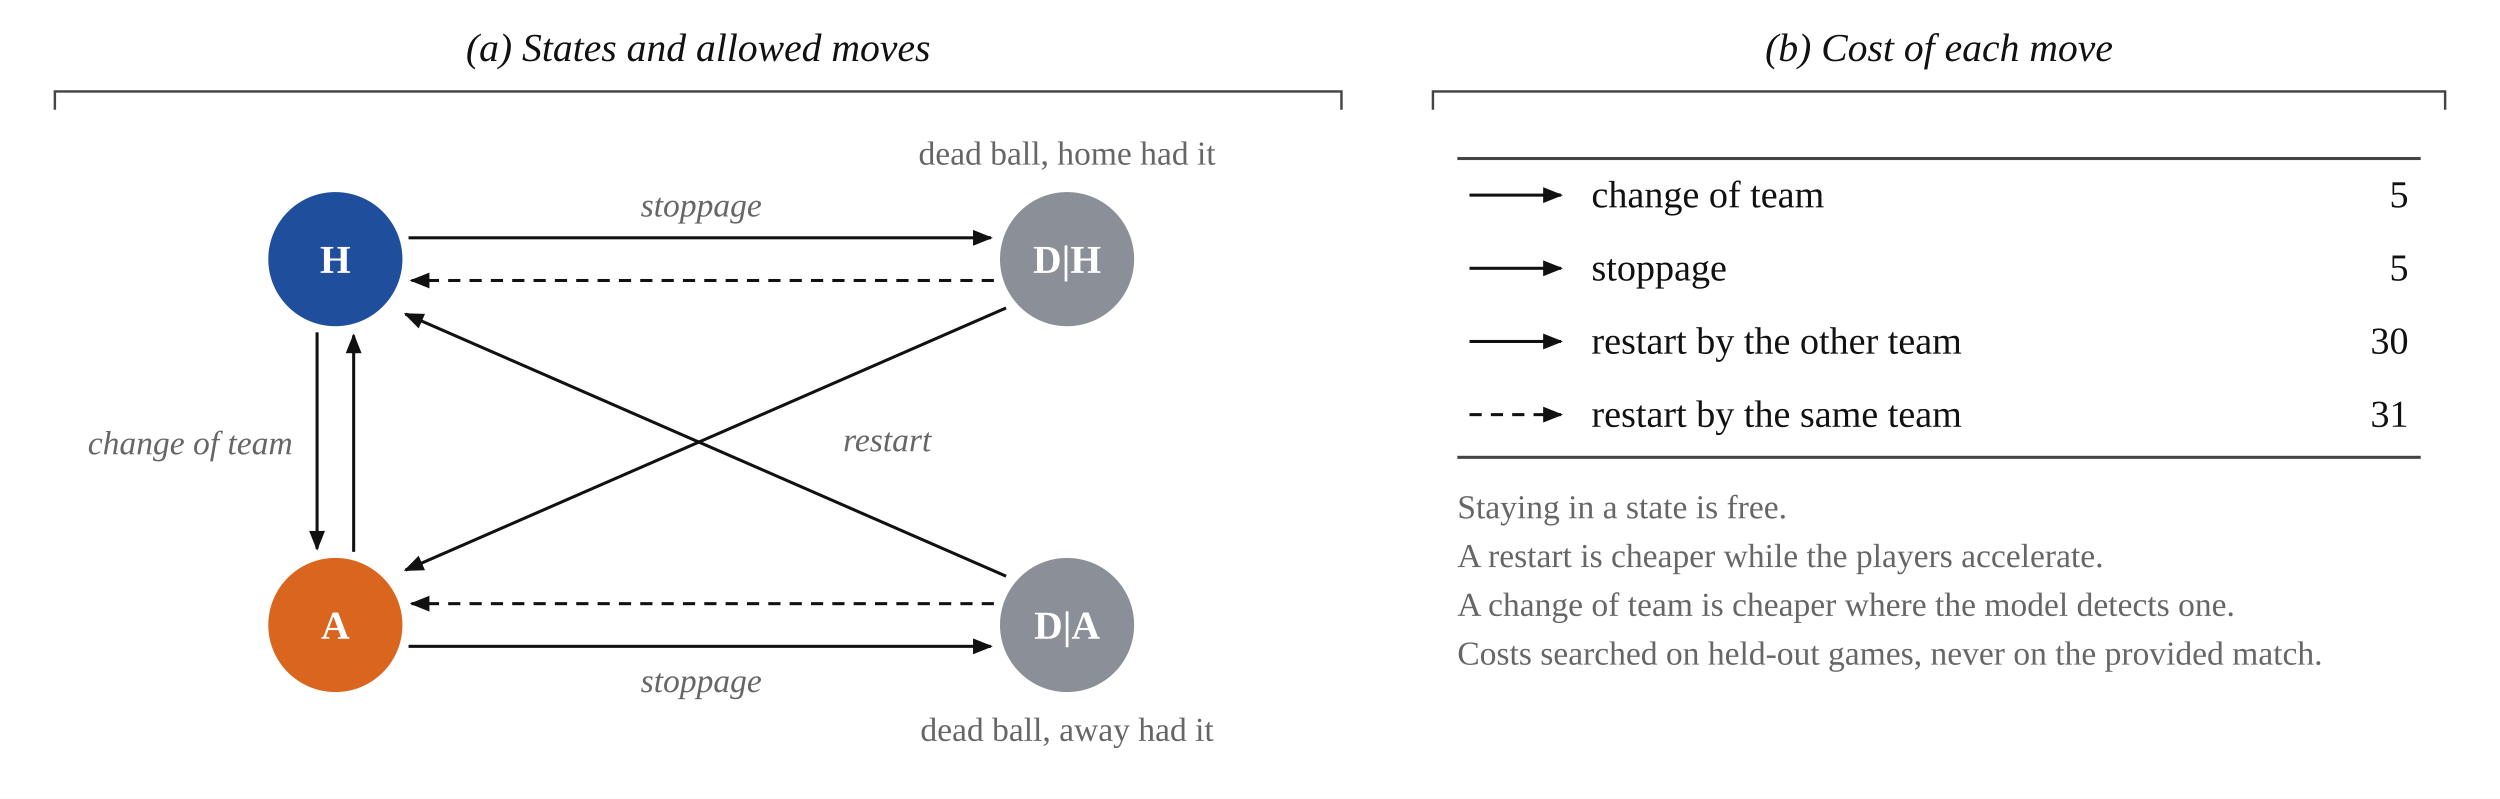
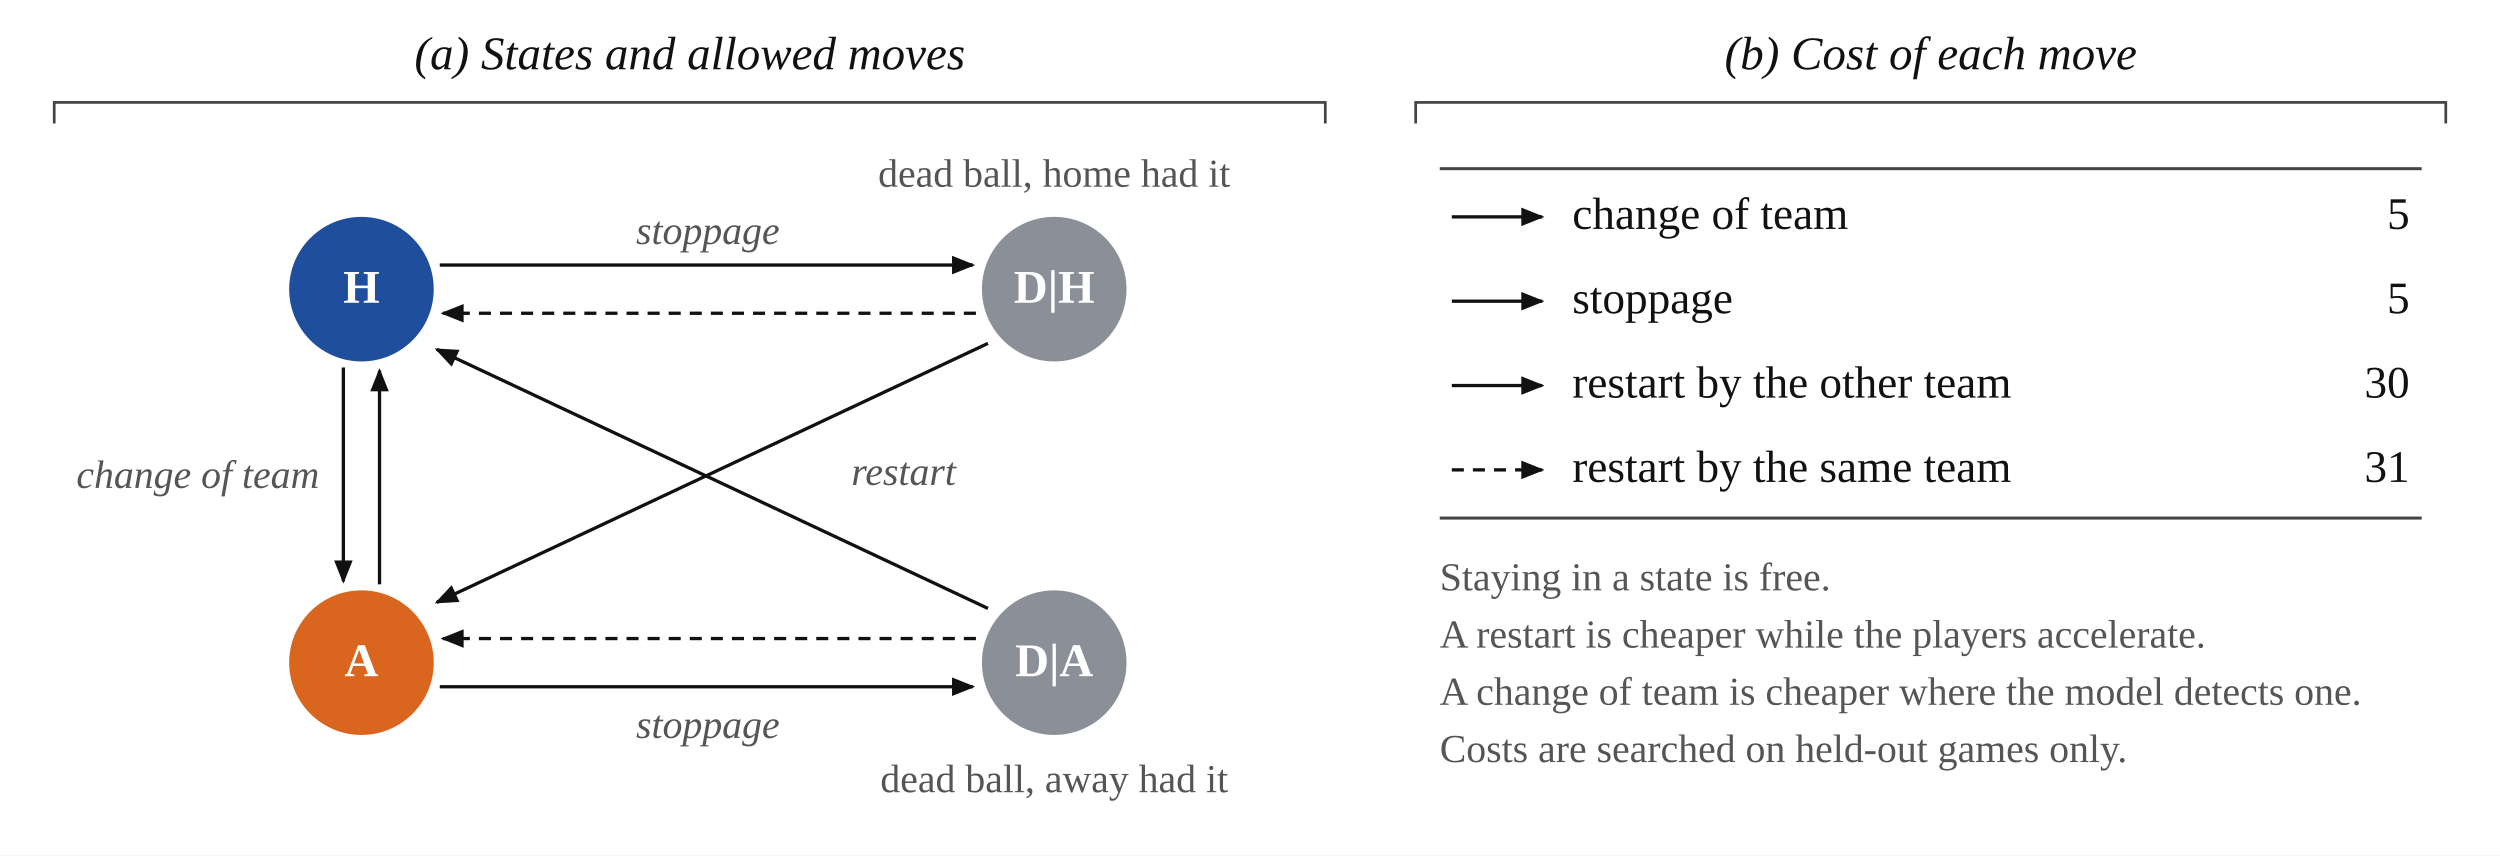
- <svg xmlns="http://www.w3.org/2000/svg" viewBox="0 0 820 262" width="820" height="262" role="img" aria-label="The four states of the decoder and the cost of each move">
+ <svg xmlns="http://www.w3.org/2000/svg" viewBox="0 0 830 284" width="830" height="284" role="img" aria-label="The four states of the decoder and the cost of each move">
  <defs>
-     <marker id="arrow" viewBox="0 0 10 10" refX="9" refY="5" markerWidth="6.5" markerHeight="6.5" orient="auto-start-reverse">
+     <marker id="arrow" viewBox="0 0 10 10" refX="9" refY="5" markerWidth="7" markerHeight="7" orient="auto-start-reverse">
      <path d="M0,1 L10,5 L0,9 z" fill="#111111" />
    </marker>
  </defs>
-   <rect x="0" y="0" width="820" height="262" fill="#ffffff" />
-   <text font-family="'Times New Roman', Times, serif" x="229.0" y="20" font-size="13" fill="#111111" text-anchor="middle" font-style="italic" font-weight="normal">(a) States and allowed moves</text>
-   <path d="M18,36 L18,30 L440,30 L440,36" fill="none" stroke="#444444" stroke-width="0.8" />
-   <text font-family="'Times New Roman', Times, serif" x="636.0" y="20" font-size="13" fill="#111111" text-anchor="middle" font-style="italic" font-weight="normal">(b) Cost of each move</text>
-   <path d="M470,36 L470,30 L802,30 L802,36" fill="none" stroke="#444444" stroke-width="0.8" />
-   <line x1="104" y1="109" x2="104" y2="180" stroke="#111111" stroke-width="1.0" marker-end="url(#arrow)" />
-   <line x1="116" y1="181" x2="116" y2="110" stroke="#111111" stroke-width="1.0" marker-end="url(#arrow)" />
-   <text font-family="'Times New Roman', Times, serif" x="96" y="149.0" font-size="11" fill="#666666" text-anchor="end" font-style="italic" font-weight="normal">change of team</text>
-   <line x1="134" y1="78" x2="325" y2="78" stroke="#111111" stroke-width="1.0" marker-end="url(#arrow)" />
-   <line x1="326" y1="92" x2="135" y2="92" stroke="#111111" stroke-width="1.0" stroke-dasharray="4 3" marker-end="url(#arrow)" />
-   <line x1="134" y1="212" x2="325" y2="212" stroke="#111111" stroke-width="1.0" marker-end="url(#arrow)" />
-   <line x1="326" y1="198" x2="135" y2="198" stroke="#111111" stroke-width="1.0" stroke-dasharray="4 3" marker-end="url(#arrow)" />
-   <text font-family="'Times New Roman', Times, serif" x="230.0" y="71" font-size="11" fill="#666666" text-anchor="middle" font-style="italic" font-weight="normal">stoppage</text>
-   <text font-family="'Times New Roman', Times, serif" x="230.0" y="227" font-size="11" fill="#666666" text-anchor="middle" font-style="italic" font-weight="normal">stoppage</text>
-   <line x1="330" y1="101" x2="133" y2="187" stroke="#111111" stroke-width="1.0" marker-end="url(#arrow)" />
-   <line x1="330" y1="189" x2="133" y2="103" stroke="#111111" stroke-width="1.0" marker-end="url(#arrow)" />
-   <rect x="260.0" y="136.0" width="62" height="16" rx="0" fill="#ffffff" stroke="none" stroke-width="0" />
-   <text font-family="'Times New Roman', Times, serif" x="291.0" y="148.0" font-size="11" fill="#666666" text-anchor="middle" font-style="italic" font-weight="normal">restart</text>
-   <circle cx="110.0" cy="85.0" r="22" fill="#1f4e9c" stroke="none" stroke-width="0.0" />
-   <text font-family="'Times New Roman', Times, serif" x="110" y="89.5" font-size="13" fill="#ffffff" text-anchor="middle" font-style="normal" font-weight="bold">H</text>
-   <circle cx="110.0" cy="205.0" r="22" fill="#d9651e" stroke="none" stroke-width="0.0" />
-   <text font-family="'Times New Roman', Times, serif" x="110" y="209.5" font-size="13" fill="#ffffff" text-anchor="middle" font-style="normal" font-weight="bold">A</text>
-   <circle cx="350.0" cy="85.0" r="22" fill="#8a8f98" stroke="none" stroke-width="0.0" />
-   <text font-family="'Times New Roman', Times, serif" x="350" y="89.5" font-size="13" fill="#ffffff" text-anchor="middle" font-style="normal" font-weight="bold">D|H</text>
-   <circle cx="350.0" cy="205.0" r="22" fill="#8a8f98" stroke="none" stroke-width="0.0" />
-   <text font-family="'Times New Roman', Times, serif" x="350" y="209.5" font-size="13" fill="#ffffff" text-anchor="middle" font-style="normal" font-weight="bold">D|A</text>
-   <text font-family="'Times New Roman', Times, serif" x="350" y="54" font-size="11" fill="#666666" text-anchor="middle" font-style="normal" font-weight="normal">dead ball, home had it</text>
-   <text font-family="'Times New Roman', Times, serif" x="350" y="243" font-size="11" fill="#666666" text-anchor="middle" font-style="normal" font-weight="normal">dead ball, away had it</text>
-   <line x1="478" y1="52" x2="794" y2="52" stroke="#444444" stroke-width="1.0" />
-   <line x1="482" y1="64" x2="512" y2="64" stroke="#111111" stroke-width="1.0" marker-end="url(#arrow)" />
-   <text font-family="'Times New Roman', Times, serif" x="522" y="68" font-size="12.5" fill="#111111" text-anchor="start" font-style="normal" font-weight="normal">change of team</text>
-   <text font-family="'Times New Roman', Times, serif" x="790" y="68" font-size="12.5" fill="#111111" text-anchor="end" font-style="normal" font-weight="normal">5</text>
-   <line x1="482" y1="88" x2="512" y2="88" stroke="#111111" stroke-width="1.0" marker-end="url(#arrow)" />
-   <text font-family="'Times New Roman', Times, serif" x="522" y="92" font-size="12.5" fill="#111111" text-anchor="start" font-style="normal" font-weight="normal">stoppage</text>
-   <text font-family="'Times New Roman', Times, serif" x="790" y="92" font-size="12.5" fill="#111111" text-anchor="end" font-style="normal" font-weight="normal">5</text>
-   <line x1="482" y1="112" x2="512" y2="112" stroke="#111111" stroke-width="1.0" marker-end="url(#arrow)" />
-   <text font-family="'Times New Roman', Times, serif" x="522" y="116" font-size="12.5" fill="#111111" text-anchor="start" font-style="normal" font-weight="normal">restart by the other team</text>
-   <text font-family="'Times New Roman', Times, serif" x="790" y="116" font-size="12.5" fill="#111111" text-anchor="end" font-style="normal" font-weight="normal">30</text>
-   <line x1="482" y1="136" x2="512" y2="136" stroke="#111111" stroke-width="1.0" stroke-dasharray="4 3" marker-end="url(#arrow)" />
-   <text font-family="'Times New Roman', Times, serif" x="522" y="140" font-size="12.5" fill="#111111" text-anchor="start" font-style="normal" font-weight="normal">restart by the same team</text>
-   <text font-family="'Times New Roman', Times, serif" x="790" y="140" font-size="12.5" fill="#111111" text-anchor="end" font-style="normal" font-weight="normal">31</text>
-   <line x1="478" y1="150" x2="794" y2="150" stroke="#444444" stroke-width="1.0" />
-   <text font-family="'Times New Roman', Times, serif" x="478" y="170" font-size="11" fill="#666666" text-anchor="start" font-style="normal" font-weight="normal">Staying in a state is free.</text>
-   <text font-family="'Times New Roman', Times, serif" x="478" y="186" font-size="11" fill="#666666" text-anchor="start" font-style="normal" font-weight="normal">A restart is cheaper while the players accelerate.</text>
-   <text font-family="'Times New Roman', Times, serif" x="478" y="202" font-size="11" fill="#666666" text-anchor="start" font-style="normal" font-weight="normal">A change of team is cheaper where the model detects one.</text>
-   <text font-family="'Times New Roman', Times, serif" x="478" y="218" font-size="11" fill="#666666" text-anchor="start" font-style="normal" font-weight="normal">Costs searched on held-out games, never on the provided match.</text>
+   <rect x="0" y="0" width="830" height="284" fill="#ffffff" />
+   <text font-family="'Times New Roman', Times, serif" x="229.0" y="23" font-size="15.6" fill="#111111" text-anchor="middle" font-style="italic" font-weight="normal">(a) States and allowed moves</text>
+   <path d="M18,41 L18,34 L440,34 L440,41" fill="none" stroke="#444444" stroke-width="0.9" />
+   <text font-family="'Times New Roman', Times, serif" x="641.0" y="23" font-size="15.6" fill="#111111" text-anchor="middle" font-style="italic" font-weight="normal">(b) Cost of each move</text>
+   <path d="M470,41 L470,34 L812,34 L812,41" fill="none" stroke="#444444" stroke-width="0.9" />
+   <line x1="114" y1="122" x2="114" y2="193" stroke="#111111" stroke-width="1.1" marker-end="url(#arrow)" />
+   <line x1="126" y1="194" x2="126" y2="123" stroke="#111111" stroke-width="1.1" marker-end="url(#arrow)" />
+   <text font-family="'Times New Roman', Times, serif" x="106" y="162.0" font-size="13.2" fill="#555555" text-anchor="end" font-style="italic" font-weight="normal">change of team</text>
+   <line x1="146" y1="88" x2="323" y2="88" stroke="#111111" stroke-width="1.1" marker-end="url(#arrow)" />
+   <line x1="324" y1="104" x2="147" y2="104" stroke="#111111" stroke-width="1.1" stroke-dasharray="4 3" marker-end="url(#arrow)" />
+   <line x1="146" y1="228" x2="323" y2="228" stroke="#111111" stroke-width="1.1" marker-end="url(#arrow)" />
+   <line x1="324" y1="212" x2="147" y2="212" stroke="#111111" stroke-width="1.1" stroke-dasharray="4 3" marker-end="url(#arrow)" />
+   <text font-family="'Times New Roman', Times, serif" x="235.0" y="81" font-size="13.2" fill="#555555" text-anchor="middle" font-style="italic" font-weight="normal">stoppage</text>
+   <text font-family="'Times New Roman', Times, serif" x="235.0" y="245" font-size="13.2" fill="#555555" text-anchor="middle" font-style="italic" font-weight="normal">stoppage</text>
+   <line x1="328" y1="114" x2="145" y2="200" stroke="#111111" stroke-width="1.1" marker-end="url(#arrow)" />
+   <line x1="328" y1="202" x2="145" y2="116" stroke="#111111" stroke-width="1.1" marker-end="url(#arrow)" />
+   <rect x="265.0" y="148.0" width="70" height="18" rx="0" fill="#ffffff" stroke="none" stroke-width="0" />
+   <text font-family="'Times New Roman', Times, serif" x="300.0" y="161.0" font-size="13.2" fill="#555555" text-anchor="middle" font-style="italic" font-weight="normal">restart</text>
+   <circle cx="120.0" cy="96.0" r="24" fill="#1f4e9c" stroke="none" stroke-width="0.0" />
+   <text font-family="'Times New Roman', Times, serif" x="120" y="100.5" font-size="15.6" fill="#ffffff" text-anchor="middle" font-style="normal" font-weight="bold">H</text>
+   <circle cx="120.0" cy="220.0" r="24" fill="#d9651e" stroke="none" stroke-width="0.0" />
+   <text font-family="'Times New Roman', Times, serif" x="120" y="224.5" font-size="15.6" fill="#ffffff" text-anchor="middle" font-style="normal" font-weight="bold">A</text>
+   <circle cx="350.0" cy="96.0" r="24" fill="#8a8f98" stroke="none" stroke-width="0.0" />
+   <text font-family="'Times New Roman', Times, serif" x="350" y="100.5" font-size="15.6" fill="#ffffff" text-anchor="middle" font-style="normal" font-weight="bold">D|H</text>
+   <circle cx="350.0" cy="220.0" r="24" fill="#8a8f98" stroke="none" stroke-width="0.0" />
+   <text font-family="'Times New Roman', Times, serif" x="350" y="224.5" font-size="15.6" fill="#ffffff" text-anchor="middle" font-style="normal" font-weight="bold">D|A</text>
+   <text font-family="'Times New Roman', Times, serif" x="350" y="62" font-size="13.2" fill="#555555" text-anchor="middle" font-style="normal" font-weight="normal">dead ball, home had it</text>
+   <text font-family="'Times New Roman', Times, serif" x="350" y="263" font-size="13.2" fill="#555555" text-anchor="middle" font-style="normal" font-weight="normal">dead ball, away had it</text>
+   <line x1="478" y1="56" x2="804" y2="56" stroke="#444444" stroke-width="1.0" />
+   <line x1="482" y1="72" x2="512" y2="72" stroke="#111111" stroke-width="1.1" marker-end="url(#arrow)" />
+   <text font-family="'Times New Roman', Times, serif" x="522" y="76" font-size="15.0" fill="#111111" text-anchor="start" font-style="normal" font-weight="normal">change of team</text>
+   <text font-family="'Times New Roman', Times, serif" x="800" y="76" font-size="15.0" fill="#111111" text-anchor="end" font-style="normal" font-weight="normal">5</text>
+   <line x1="482" y1="100" x2="512" y2="100" stroke="#111111" stroke-width="1.1" marker-end="url(#arrow)" />
+   <text font-family="'Times New Roman', Times, serif" x="522" y="104" font-size="15.0" fill="#111111" text-anchor="start" font-style="normal" font-weight="normal">stoppage</text>
+   <text font-family="'Times New Roman', Times, serif" x="800" y="104" font-size="15.0" fill="#111111" text-anchor="end" font-style="normal" font-weight="normal">5</text>
+   <line x1="482" y1="128" x2="512" y2="128" stroke="#111111" stroke-width="1.1" marker-end="url(#arrow)" />
+   <text font-family="'Times New Roman', Times, serif" x="522" y="132" font-size="15.0" fill="#111111" text-anchor="start" font-style="normal" font-weight="normal">restart by the other team</text>
+   <text font-family="'Times New Roman', Times, serif" x="800" y="132" font-size="15.0" fill="#111111" text-anchor="end" font-style="normal" font-weight="normal">30</text>
+   <line x1="482" y1="156" x2="512" y2="156" stroke="#111111" stroke-width="1.1" stroke-dasharray="4 3" marker-end="url(#arrow)" />
+   <text font-family="'Times New Roman', Times, serif" x="522" y="160" font-size="15.0" fill="#111111" text-anchor="start" font-style="normal" font-weight="normal">restart by the same team</text>
+   <text font-family="'Times New Roman', Times, serif" x="800" y="160" font-size="15.0" fill="#111111" text-anchor="end" font-style="normal" font-weight="normal">31</text>
+   <line x1="478" y1="172" x2="804" y2="172" stroke="#444444" stroke-width="1.0" />
+   <text font-family="'Times New Roman', Times, serif" x="478" y="196" font-size="13.2" fill="#555555" text-anchor="start" font-style="normal" font-weight="normal">Staying in a state is free.</text>
+   <text font-family="'Times New Roman', Times, serif" x="478" y="215" font-size="13.2" fill="#555555" text-anchor="start" font-style="normal" font-weight="normal">A restart is cheaper while the players accelerate.</text>
+   <text font-family="'Times New Roman', Times, serif" x="478" y="234" font-size="13.2" fill="#555555" text-anchor="start" font-style="normal" font-weight="normal">A change of team is cheaper where the model detects one.</text>
+   <text font-family="'Times New Roman', Times, serif" x="478" y="253" font-size="13.2" fill="#555555" text-anchor="start" font-style="normal" font-weight="normal">Costs are searched on held-out games only.</text>
</svg>
